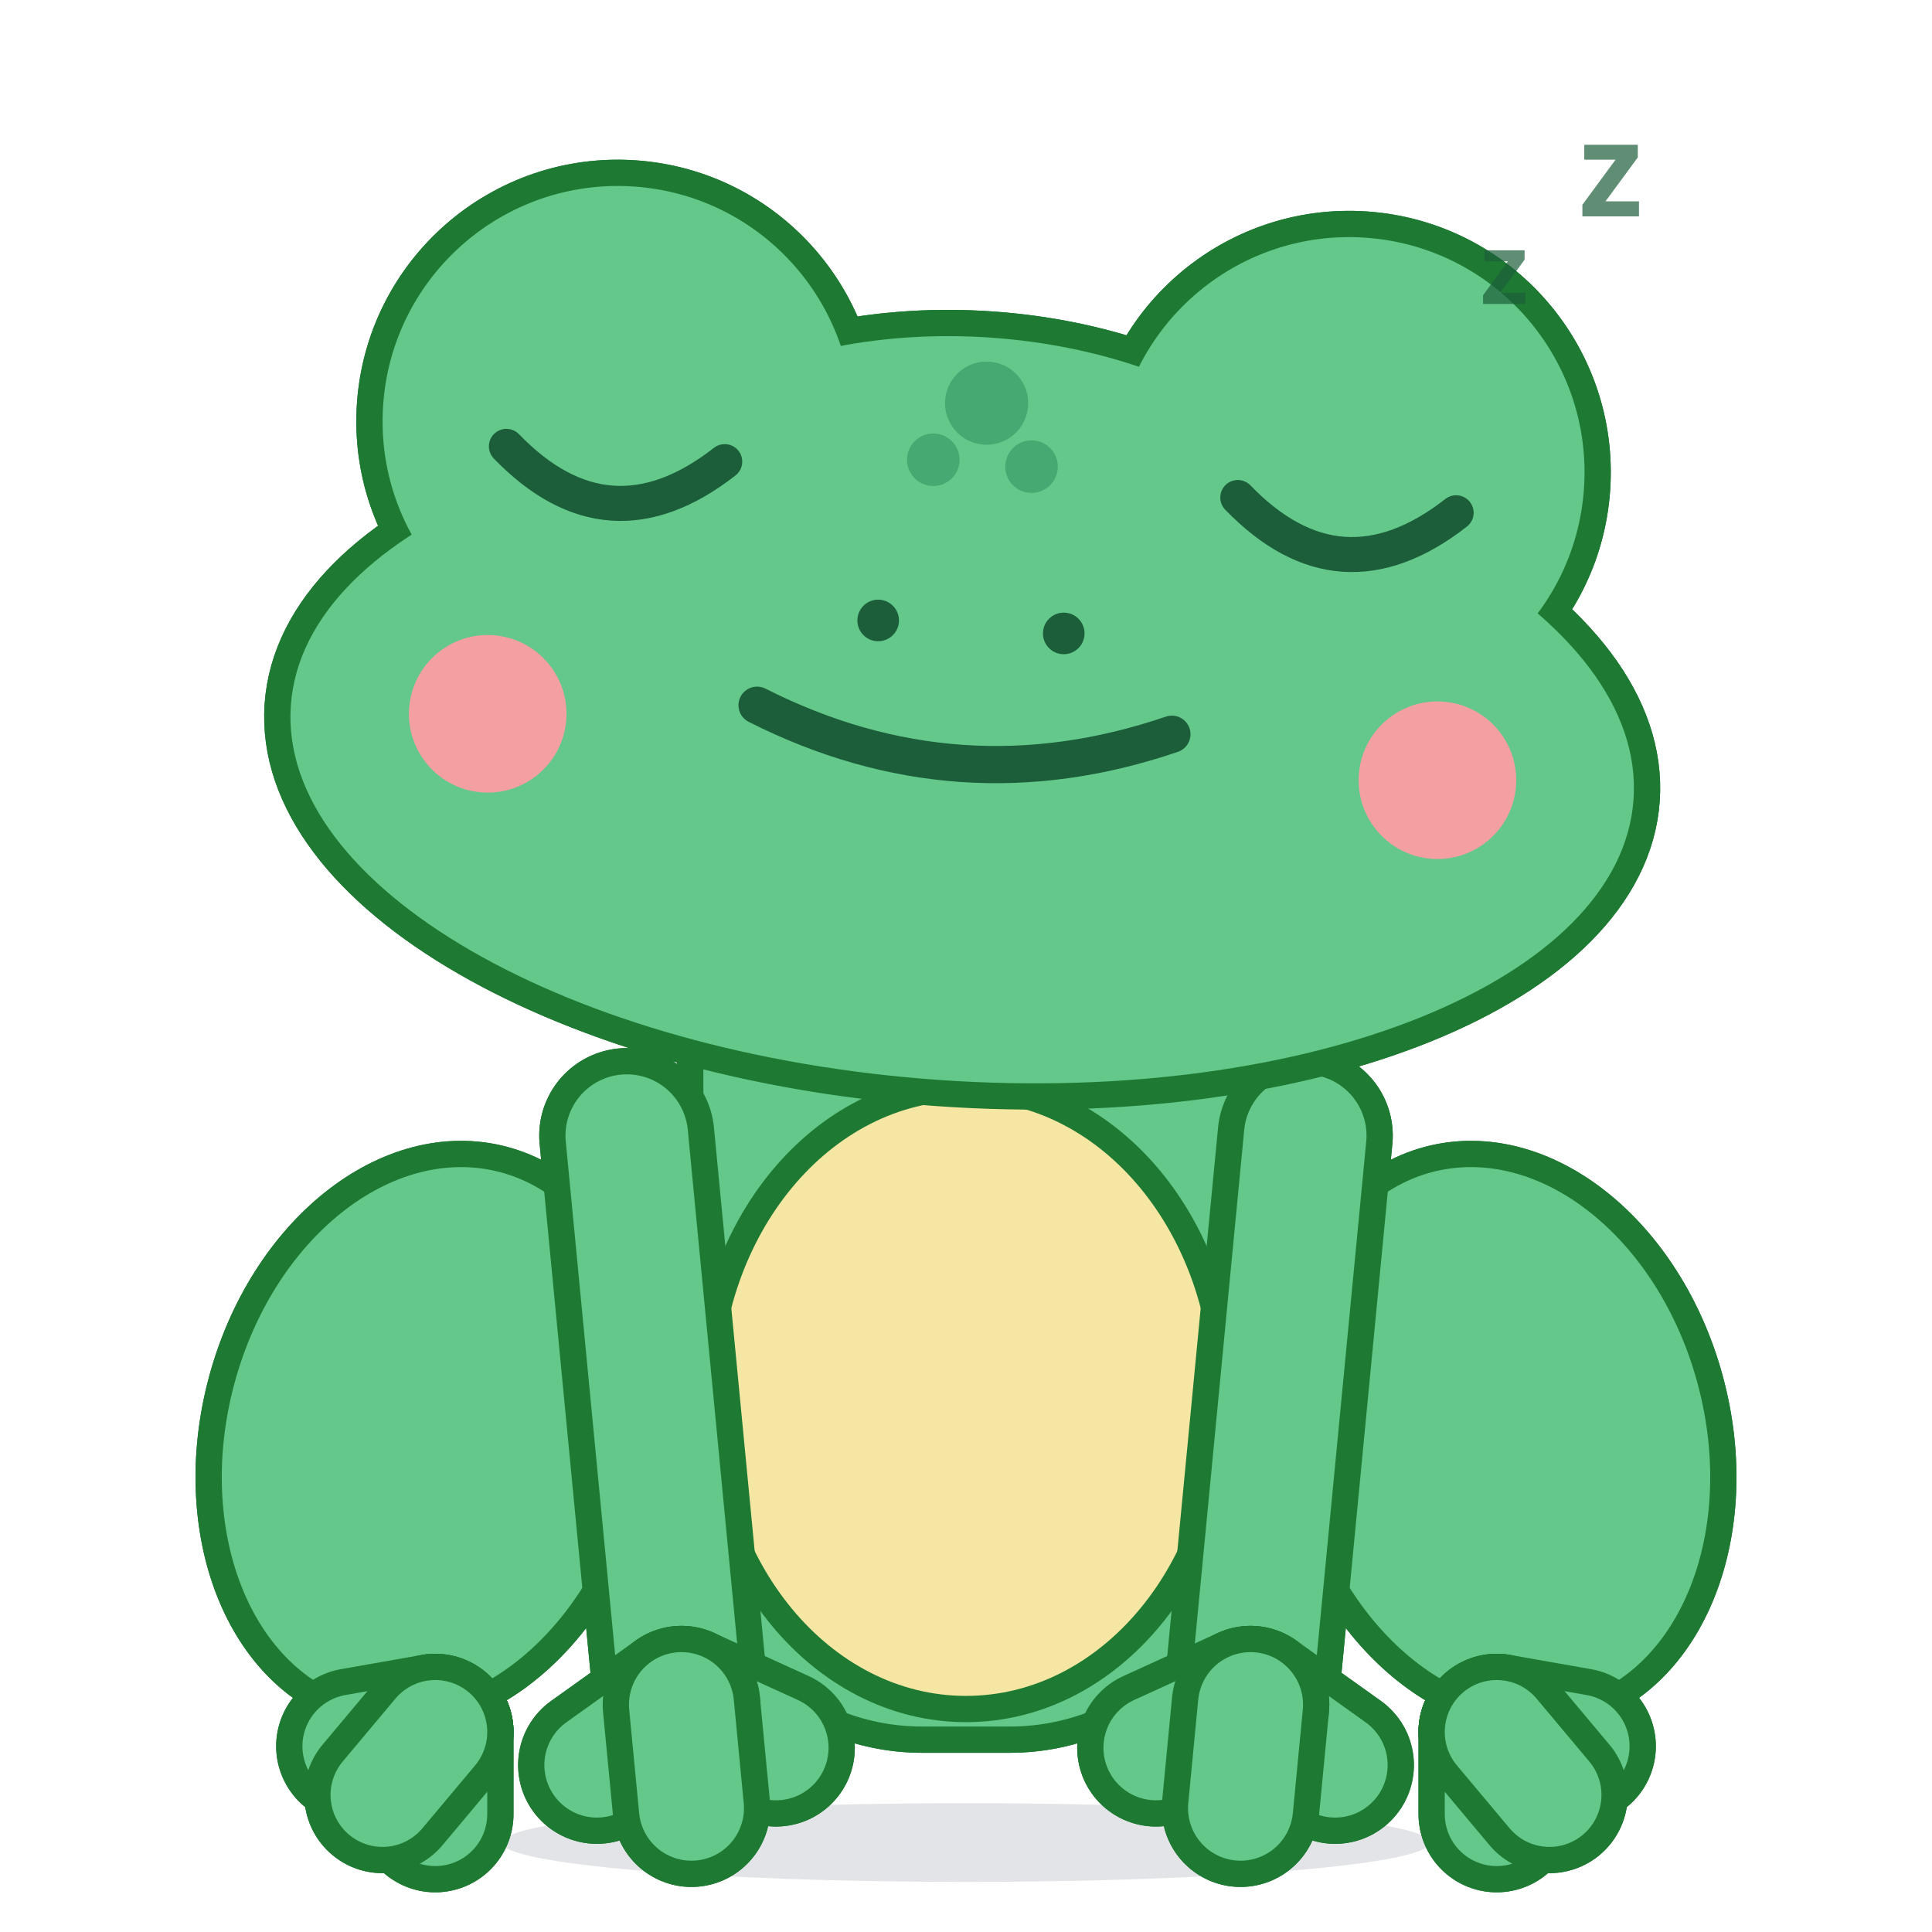
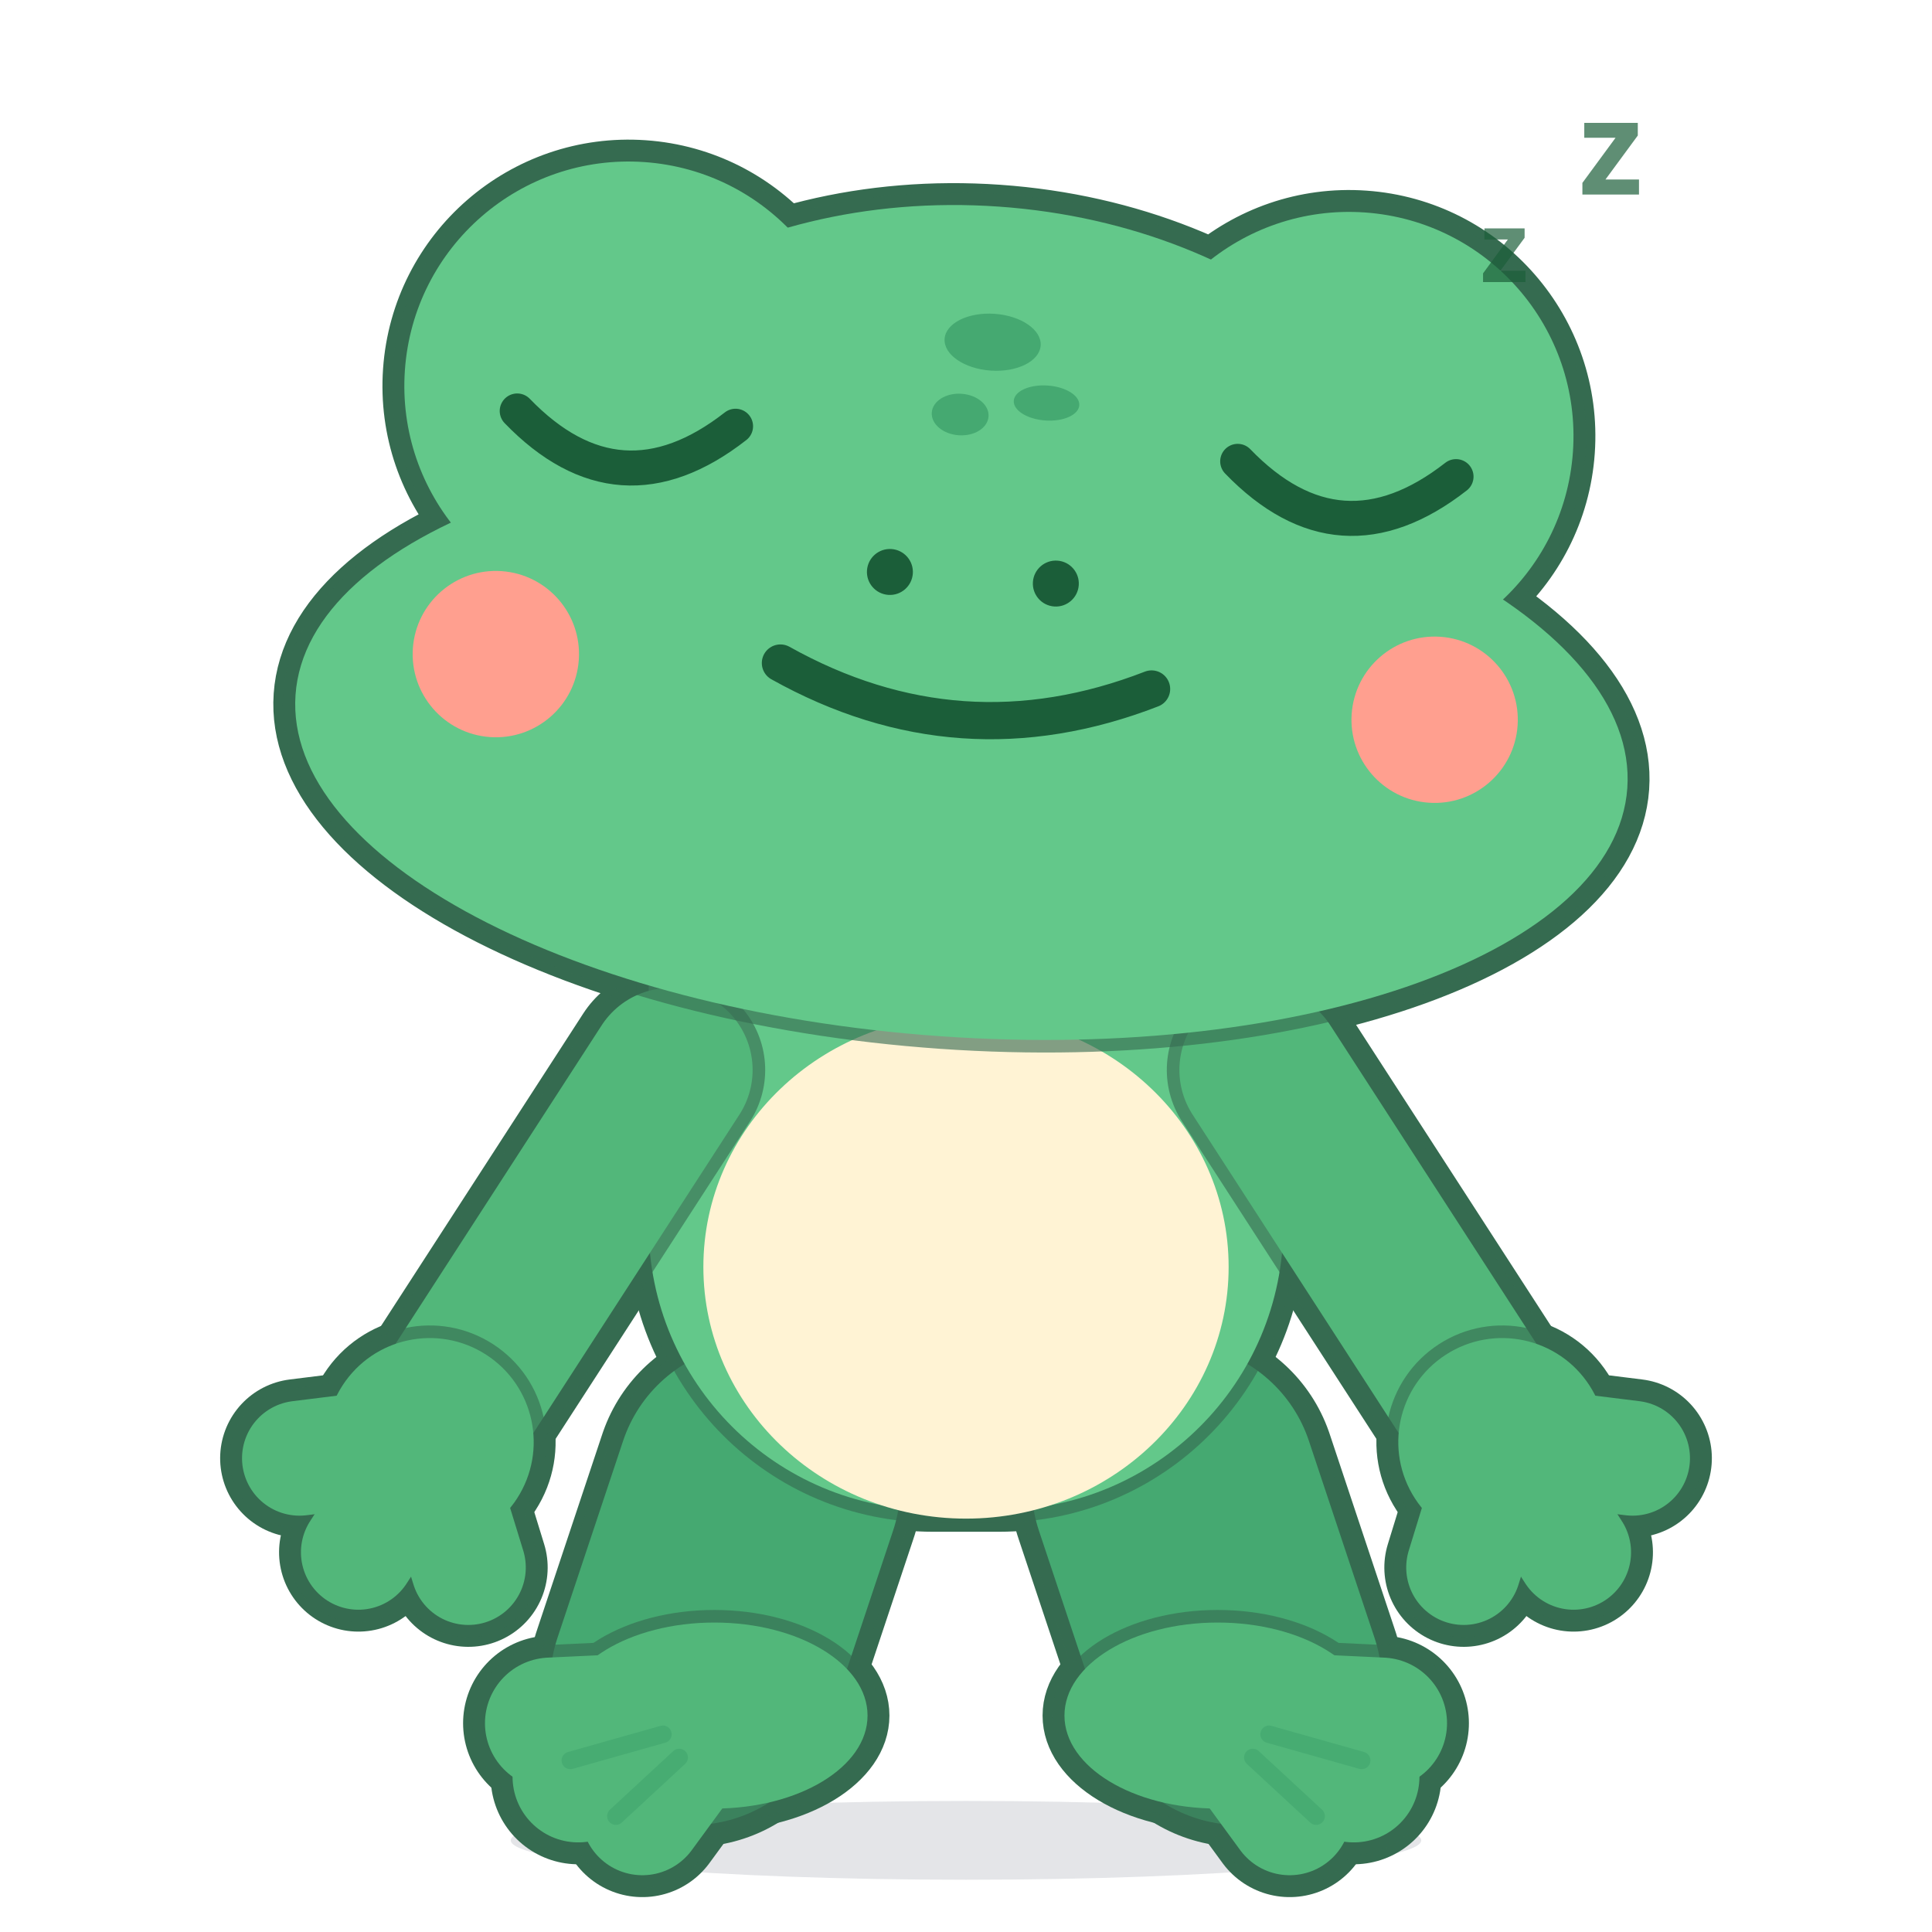
<svg xmlns="http://www.w3.org/2000/svg" viewBox="0 0 512 512" width="512" height="512">
  <g transform="translate(38.5 22.55) scale(2.9)">
    <g id="hop-root">
      <g id="shadow">
-         <ellipse cx="75" cy="160.60" rx="42.4" ry="3.6" fill="#243047" opacity="0.132" />
+         <ellipse cx="75" cy="160.40" rx="41.6" ry="3.6" fill="#243047" opacity="0.128" />
      </g>
-       <g id="hop-figure" transform="translate(0 6) translate(75 100) rotate(0) translate(-75 -100)">
-         <g id="hop-silhouette" fill="#1E7A32" stroke="#1E7A32" stroke-linejoin="round" stroke-linecap="round">
-           <path d="M 43.87 122.29 C 40.3 135.62 29.4 144.29 19.53 141.65 C 9.66 139 4.56 126.05 8.13 112.71 C 11.7 99.38 22.6 90.71 32.47 93.35 C 42.34 96 47.44 108.95 43.87 122.29 Z" stroke-width="4.8" />
-           <path d="M 26.5 144.5 L 26.5 152" fill="none" stroke-width="14.3" />
-           <path d="M 26.5 144.5 L 19.11 145.8" fill="none" stroke-width="14.3" />
-           <path d="M 26.5 144.5 L 21.68 150.25" fill="none" stroke-width="14.3" />
-           <path d="M 141.87 112.71 C 145.44 126.05 140.34 139 130.47 141.65 C 120.6 144.29 109.7 135.62 106.13 122.29 C 102.56 108.95 107.66 96 117.53 93.35 C 127.4 90.71 138.3 99.38 141.87 112.71 Z" stroke-width="4.8" />
-           <path d="M 123.5 144.5 L 123.5 152" fill="none" stroke-width="14.3" />
-           <path d="M 123.5 144.5 L 130.89 145.8" fill="none" stroke-width="14.3" />
-           <path d="M 123.5 144.5 L 128.32 150.25" fill="none" stroke-width="14.3" />
-           <path d="M 51 70 H 99 V 124 A 20 20 0 0 1 79 144 H 71 A 20 20 0 0 1 51 124 Z" stroke-width="4.8" />
-           <path d="M 44 90 L 49 142" fill="none" stroke-width="16" />
-           <path d="M 106 90 L 101 142" fill="none" stroke-width="16" />
-           <path d="M 49 142 L 57.64 145.94" fill="none" stroke-width="14.4" />
-           <path d="M 49 142 L 41.27 147.52" fill="none" stroke-width="14.4" />
-           <path d="M 49 142 L 49.91 151.46" fill="none" stroke-width="14.4" />
-           <path d="M 101 142 L 108.73 147.52" fill="none" stroke-width="14.4" />
-           <path d="M 101 142 L 92.36 145.94" fill="none" stroke-width="14.4" />
-           <path d="M 101 142 L 100.09 151.46" fill="none" stroke-width="14.4" />
+       <g id="hop-figure" transform="translate(0 4) translate(75 100) rotate(0) translate(-75 -100)">
+         <g id="hop-silhouette" fill="#356B50" stroke="#356B50" stroke-linejoin="round" stroke-linecap="round">
+           <g transform="translate(56 124) rotate(108.43)">
+             <path d="M 0 0 L 18.97 0" fill="none" stroke-width="30" />
+             <g transform="translate(18.97 0) rotate(-108.43) translate(2 3)">
+               <path d="M 14 0 C 14 4.69 7.73 8.5 0 8.5 C -7.73 8.5 -14 4.69 -14 0 C -14 -4.69 -7.73 -8.5 0 -8.5 C 7.73 -8.5 14 -4.69 14 0 Z" stroke-width="4" />
+               <path d="M 0 0 L -14.96 0.7" fill="none" stroke-width="16" />
+               <path d="M 0 0 L -12.44 5.59" fill="none" stroke-width="16" />
+               <path d="M 0 0 L -6.58 8.99" fill="none" stroke-width="15.2" />
+             </g>
+           </g>
+           <g transform="translate(94 124) rotate(71.57)">
+             <path d="M 0 0 L 18.97 0" fill="none" stroke-width="30" />
+             <g transform="translate(18.97 0) rotate(-71.57) translate(-2 3)">
+               <path d="M 14 0 C 14 4.69 7.73 8.5 0 8.5 C -7.73 8.5 -14 4.69 -14 0 C -14 -4.69 -7.73 -8.5 0 -8.5 C 7.73 -8.5 14 -4.69 14 0 Z" stroke-width="4" />
+               <path d="M 0 0 L 14.96 0.7" fill="none" stroke-width="16" />
+               <path d="M 0 0 L 12.44 5.59" fill="none" stroke-width="16" />
+               <path d="M 0 0 L 6.58 8.99" fill="none" stroke-width="15.2" />
+             </g>
+           </g>
+           <path d="M 46 58.8 H 104 V 100.2 A 26 26 0 0 1 78 126.2 H 72 A 26 26 0 0 1 46 100.2 Z" stroke-width="4" />
+           <g transform="translate(48 86) rotate(122.91)">
+             <path d="M 0 0 L 40.5 0" fill="none" stroke-width="19" />
+             <g transform="translate(40.5 0)">
+               <path d="M 9.5 0 C 9.5 5.25 5.25 9.5 0 9.5 C -5.25 9.5 -9.5 5.25 -9.5 0 C -9.5 -5.25 -5.25 -9.5 0 -9.5 C 5.25 -9.5 9.5 -5.25 9.5 0 Z" stroke-width="4" />
+               <path d="M 0 0 L 7.71 -9.19" fill="none" stroke-width="14.5" />
+               <path d="M 0 0 L 12 0" fill="none" stroke-width="14.5" />
+               <path d="M 0 0 L 7.71 9.19" fill="none" stroke-width="14.5" />
+             </g>
+           </g>
+           <g transform="translate(102 86) rotate(57.09)">
+             <path d="M 0 0 L 40.5 0" fill="none" stroke-width="19" />
+             <g transform="translate(40.5 0)">
+               <path d="M 9.5 0 C 9.5 5.25 5.25 9.5 0 9.5 C -5.25 9.5 -9.5 5.25 -9.5 0 C -9.5 -5.25 -5.25 -9.5 0 -9.5 C 5.25 -9.5 9.5 -5.25 9.5 0 Z" stroke-width="4" />
+               <path d="M 0 0 L 7.71 -9.19" fill="none" stroke-width="14.5" />
+               <path d="M 0 0 L 12 0" fill="none" stroke-width="14.5" />
+               <path d="M 0 0 L 7.71 9.19" fill="none" stroke-width="14.5" />
+             </g>
+           </g>
          <g transform="rotate(4 75 50)">
-             <path d="M 111 40 C 111 52.7 94.88 63 75 63 C 55.12 63 39 52.7 39 40 C 39 27.3 55.12 17 75 17 C 94.88 17 111 27.3 111 40 Z M 136.5 55 C 136.5 71.57 108.97 85 75 85 C 41.03 85 13.5 71.57 13.5 55 C 13.5 38.43 41.03 25 75 25 C 108.97 25 136.5 38.43 136.5 55 Z M 63 27 C 63 38.87 53.37 48.5 41.5 48.5 C 29.63 48.5 20 38.87 20 27 C 20 15.13 29.63 5.5 41.5 5.5 C 53.37 5.5 63 15.13 63 27 Z M 130 27 C 130 38.87 120.37 48.5 108.5 48.5 C 96.63 48.5 87 38.87 87 27 C 87 15.13 96.63 5.5 108.5 5.5 C 120.37 5.5 130 15.13 130 27 Z" stroke-width="4.8" />
+             <path d="M 119 40 C 119 58.23 99.3 73 75 73 C 50.7 73 31 58.23 31 40 C 31 21.77 50.7 7 75 7 C 99.3 7 119 21.77 119 40 Z M 136 56 C 136 70.91 108.69 83 75 83 C 41.31 83 14 70.91 14 56 C 14 41.09 41.31 29 75 29 C 108.69 29 136 41.09 136 56 Z M 62.9 25.7 C 62.9 37.02 53.72 46.2 42.4 46.2 C 31.08 46.2 21.9 37.02 21.9 25.7 C 21.9 14.38 31.08 5.2 42.4 5.2 C 53.72 5.2 62.9 14.38 62.9 25.7 Z M 128.9 25.7 C 128.9 37.02 119.72 46.2 108.4 46.2 C 97.08 46.2 87.9 37.02 87.9 25.7 C 87.9 14.38 97.08 5.2 108.4 5.2 C 119.72 5.2 128.9 14.38 128.9 25.7 Z" stroke-width="4" />
          </g>
        </g>
-         <g id="left-leg">
-           <g fill="#1E7A32" stroke="#1E7A32" stroke-linejoin="round" stroke-linecap="round">
-             <path d="M 43.87 122.29 C 40.3 135.62 29.4 144.29 19.53 141.65 C 9.66 139 4.56 126.05 8.13 112.71 C 11.7 99.38 22.6 90.71 32.47 93.35 C 42.34 96 47.44 108.95 43.87 122.29 Z" stroke-width="4.8" />
+         <g id="left-leg" transform="translate(56 124) rotate(108.43)">
+           <g fill="#356B50" stroke="#356B50" stroke-linejoin="round" stroke-linecap="round" opacity="0.62">
+             <path d="M 0 0 L 18.97 0" fill="none" stroke-width="28.3" />
          </g>
-           <path d="M 43.87 122.29 C 40.3 135.62 29.4 144.29 19.53 141.65 C 9.66 139 4.56 126.05 8.13 112.71 C 11.7 99.38 22.6 90.71 32.47 93.35 C 42.34 96 47.44 108.95 43.87 122.29 Z" fill="#63C88A" />
-           <g id="left-foot">
-             <g fill="#1E7A32" stroke="#1E7A32" stroke-linejoin="round" stroke-linecap="round">
-               <path d="M 26.5 144.5 L 26.5 152" fill="none" stroke-width="14.3" />
+           <line x1="0" y1="0" x2="18.97" y2="0" stroke="#45A971" stroke-width="26" stroke-linecap="round" />
+           <g id="left-foot" transform="translate(18.97 0) rotate(-108.43) translate(2 3)">
+             <g fill="#356B50" stroke="#356B50" stroke-linejoin="round" stroke-linecap="round" opacity="0.62">
+               <path d="M 14 0 C 14 4.69 7.73 8.5 0 8.5 C -7.73 8.5 -14 4.69 -14 0 C -14 -4.69 -7.73 -8.5 0 -8.5 C 7.73 -8.5 14 -4.69 14 0 Z" stroke-width="2.3" />
+               <path d="M 0 0 L -14.96 0.7" fill="none" stroke-width="14.3" />
+               <path d="M 0 0 L -12.44 5.59" fill="none" stroke-width="14.3" />
+               <path d="M 0 0 L -6.58 8.99" fill="none" stroke-width="13.5" />
            </g>
-             <line x1="26.5" y1="144.5" x2="26.5" y2="152" stroke="#63C88A" stroke-width="9.5" stroke-linecap="round" />
-             <g fill="#1E7A32" stroke="#1E7A32" stroke-linejoin="round" stroke-linecap="round">
-               <path d="M 26.5 144.5 L 19.11 145.8" fill="none" stroke-width="14.3" />
-             </g>
-             <line x1="26.5" y1="144.5" x2="19.11" y2="145.8" stroke="#63C88A" stroke-width="9.5" stroke-linecap="round" />
-             <g fill="#1E7A32" stroke="#1E7A32" stroke-linejoin="round" stroke-linecap="round">
-               <path d="M 26.5 144.5 L 21.68 150.25" fill="none" stroke-width="14.3" />
-             </g>
-             <line x1="26.5" y1="144.5" x2="21.68" y2="150.25" stroke="#63C88A" stroke-width="9.5" stroke-linecap="round" />
+             <ellipse cx="0" cy="0" rx="14" ry="8.5" fill="#52B77A" />
+             <line x1="0" y1="0" x2="-14.96" y2="0.7" stroke="#52B77A" stroke-width="12" stroke-linecap="round" />
+             <line x1="0" y1="0" x2="-12.44" y2="5.59" stroke="#52B77A" stroke-width="12" stroke-linecap="round" />
+             <line x1="0" y1="0" x2="-6.58" y2="8.99" stroke="#52B77A" stroke-width="11.2" stroke-linecap="round" />
+             <line x1="-4.7" y1="1.71" x2="-13.16" y2="4.1" stroke="#45A971" stroke-width="1.6" stroke-linecap="round" opacity="0.8" />
+             <line x1="-3.21" y1="3.83" x2="-9" y2="9.19" stroke="#45A971" stroke-width="1.6" stroke-linecap="round" opacity="0.8" />
          </g>
        </g>
-         <g id="right-leg">
-           <g fill="#1E7A32" stroke="#1E7A32" stroke-linejoin="round" stroke-linecap="round">
-             <path d="M 141.87 112.71 C 145.44 126.05 140.34 139 130.47 141.65 C 120.6 144.29 109.7 135.62 106.13 122.29 C 102.56 108.95 107.66 96 117.53 93.35 C 127.4 90.71 138.3 99.38 141.87 112.71 Z" stroke-width="4.8" />
+         <g id="right-leg" transform="translate(94 124) rotate(71.57)">
+           <g fill="#356B50" stroke="#356B50" stroke-linejoin="round" stroke-linecap="round" opacity="0.62">
+             <path d="M 0 0 L 18.97 0" fill="none" stroke-width="28.3" />
          </g>
-           <path d="M 141.87 112.71 C 145.44 126.05 140.34 139 130.47 141.65 C 120.6 144.29 109.7 135.62 106.13 122.29 C 102.56 108.95 107.66 96 117.53 93.35 C 127.4 90.71 138.3 99.38 141.87 112.71 Z" fill="#63C88A" />
-           <g id="right-foot">
-             <g fill="#1E7A32" stroke="#1E7A32" stroke-linejoin="round" stroke-linecap="round">
-               <path d="M 123.5 144.5 L 123.5 152" fill="none" stroke-width="14.3" />
+           <line x1="0" y1="0" x2="18.97" y2="0" stroke="#45A971" stroke-width="26" stroke-linecap="round" />
+           <g id="right-foot" transform="translate(18.97 0) rotate(-71.57) translate(-2 3)">
+             <g fill="#356B50" stroke="#356B50" stroke-linejoin="round" stroke-linecap="round" opacity="0.62">
+               <path d="M 14 0 C 14 4.69 7.73 8.5 0 8.5 C -7.73 8.5 -14 4.69 -14 0 C -14 -4.69 -7.73 -8.5 0 -8.5 C 7.73 -8.5 14 -4.69 14 0 Z" stroke-width="2.3" />
+               <path d="M 0 0 L 14.96 0.7" fill="none" stroke-width="14.3" />
+               <path d="M 0 0 L 12.44 5.59" fill="none" stroke-width="14.3" />
+               <path d="M 0 0 L 6.58 8.99" fill="none" stroke-width="13.5" />
            </g>
-             <line x1="123.5" y1="144.5" x2="123.5" y2="152" stroke="#63C88A" stroke-width="9.5" stroke-linecap="round" />
-             <g fill="#1E7A32" stroke="#1E7A32" stroke-linejoin="round" stroke-linecap="round">
-               <path d="M 123.5 144.5 L 130.89 145.8" fill="none" stroke-width="14.3" />
-             </g>
-             <line x1="123.5" y1="144.5" x2="130.89" y2="145.8" stroke="#63C88A" stroke-width="9.5" stroke-linecap="round" />
-             <g fill="#1E7A32" stroke="#1E7A32" stroke-linejoin="round" stroke-linecap="round">
-               <path d="M 123.5 144.5 L 128.32 150.25" fill="none" stroke-width="14.3" />
-             </g>
-             <line x1="123.5" y1="144.5" x2="128.32" y2="150.25" stroke="#63C88A" stroke-width="9.5" stroke-linecap="round" />
+             <ellipse cx="0" cy="0" rx="14" ry="8.5" fill="#52B77A" />
+             <line x1="0" y1="0" x2="14.96" y2="0.7" stroke="#52B77A" stroke-width="12" stroke-linecap="round" />
+             <line x1="0" y1="0" x2="12.44" y2="5.59" stroke="#52B77A" stroke-width="12" stroke-linecap="round" />
+             <line x1="0" y1="0" x2="6.58" y2="8.99" stroke="#52B77A" stroke-width="11.2" stroke-linecap="round" />
+             <line x1="4.7" y1="1.71" x2="13.16" y2="4.1" stroke="#45A971" stroke-width="1.6" stroke-linecap="round" opacity="0.8" />
+             <line x1="3.21" y1="3.83" x2="9" y2="9.19" stroke="#45A971" stroke-width="1.6" stroke-linecap="round" opacity="0.8" />
          </g>
        </g>
        <g id="body">
-           <g fill="#1E7A32" stroke="#1E7A32" stroke-linejoin="round" stroke-linecap="round">
-             <path d="M 51 70 H 99 V 124 A 20 20 0 0 1 79 144 H 71 A 20 20 0 0 1 51 124 Z" stroke-width="4.8" />
+           <g fill="#356B50" stroke="#356B50" stroke-linejoin="round" stroke-linecap="round" opacity="0.62">
+             <path d="M 46 58.8 H 104 V 100.2 A 26 26 0 0 1 78 126.2 H 72 A 26 26 0 0 1 46 100.2 Z" stroke-width="2.3" />
          </g>
-           <path d="M 51 70 H 99 V 124 A 20 20 0 0 1 79 144 H 71 A 20 20 0 0 1 51 124 Z" fill="#63C88A" />
+           <path d="M 46 58.8 H 104 V 100.2 A 26 26 0 0 1 78 126.2 H 72 A 26 26 0 0 1 46 100.2 Z" fill="#63C88A" />
        </g>
        <g id="belly">
-           <g fill="#1E7A32" stroke="#1E7A32" stroke-linejoin="round" stroke-linecap="round">
-             <path d="M 97.5 114 C 97.5 129.02 87.43 141.2 75 141.2 C 62.57 141.2 52.5 129.02 52.5 114 C 52.5 98.98 62.57 86.8 75 86.8 C 87.43 86.8 97.5 98.98 97.5 114 Z" stroke-width="4.8" />
+           <ellipse cx="75" cy="104" rx="24" ry="23" fill="#FFF3D4" />
+         </g>
+         <g id="left-arm" transform="translate(48 86) rotate(122.91)">
+           <g fill="#356B50" stroke="#356B50" stroke-linejoin="round" stroke-linecap="round" opacity="0.62">
+             <path d="M 0 0 L 40.5 0" fill="none" stroke-width="17.3" />
          </g>
-           <ellipse cx="75" cy="114" rx="22.5" ry="27.2" fill="#F5E6A3" />
+           <line x1="0" y1="0" x2="40.5" y2="0" stroke="#52B77A" stroke-width="15" stroke-linecap="round" />
+           <g id="left-hand" transform="translate(40.5 0)">
+             <g fill="#356B50" stroke="#356B50" stroke-linejoin="round" stroke-linecap="round" opacity="0.62">
+               <path d="M 9.5 0 C 9.5 5.25 5.25 9.5 0 9.5 C -5.25 9.5 -9.5 5.25 -9.5 0 C -9.5 -5.25 -5.25 -9.5 0 -9.5 C 5.25 -9.5 9.5 -5.25 9.5 0 Z" stroke-width="2.3" />
+               <path d="M 0 0 L 7.71 -9.19" fill="none" stroke-width="12.8" />
+               <path d="M 0 0 L 12 0" fill="none" stroke-width="12.8" />
+               <path d="M 0 0 L 7.71 9.19" fill="none" stroke-width="12.8" />
+             </g>
+             <circle cx="0" cy="0" r="9.5" fill="#52B77A" />
+             <line x1="0" y1="0" x2="7.71" y2="-9.19" stroke="#52B77A" stroke-width="10.5" stroke-linecap="round" />
+             <line x1="0" y1="0" x2="12" y2="0" stroke="#52B77A" stroke-width="10.5" stroke-linecap="round" />
+             <line x1="0" y1="0" x2="7.71" y2="9.19" stroke="#52B77A" stroke-width="10.5" stroke-linecap="round" />
+           </g>
        </g>
-         <g id="left-arm">
-           <g fill="#1E7A32" stroke="#1E7A32" stroke-linejoin="round" stroke-linecap="round">
-             <path d="M 44 90 L 49 142" fill="none" stroke-width="16" />
+         <g id="right-arm" transform="translate(102 86) rotate(57.09)">
+           <g fill="#356B50" stroke="#356B50" stroke-linejoin="round" stroke-linecap="round" opacity="0.62">
+             <path d="M 0 0 L 40.5 0" fill="none" stroke-width="17.3" />
          </g>
-           <line x1="44" y1="90" x2="49" y2="142" stroke="#63C88A" stroke-width="11.2" stroke-linecap="round" />
-         </g>
-         <g id="right-arm">
-           <g fill="#1E7A32" stroke="#1E7A32" stroke-linejoin="round" stroke-linecap="round">
-             <path d="M 106 90 L 101 142" fill="none" stroke-width="16" />
+           <line x1="0" y1="0" x2="40.5" y2="0" stroke="#52B77A" stroke-width="15" stroke-linecap="round" />
+           <g id="right-hand" transform="translate(40.5 0)">
+             <g fill="#356B50" stroke="#356B50" stroke-linejoin="round" stroke-linecap="round" opacity="0.62">
+               <path d="M 9.5 0 C 9.5 5.25 5.25 9.5 0 9.5 C -5.25 9.5 -9.5 5.25 -9.5 0 C -9.5 -5.25 -5.25 -9.5 0 -9.5 C 5.25 -9.5 9.5 -5.25 9.5 0 Z" stroke-width="2.3" />
+               <path d="M 0 0 L 7.71 -9.19" fill="none" stroke-width="12.8" />
+               <path d="M 0 0 L 12 0" fill="none" stroke-width="12.8" />
+               <path d="M 0 0 L 7.71 9.19" fill="none" stroke-width="12.8" />
+             </g>
+             <circle cx="0" cy="0" r="9.5" fill="#52B77A" />
+             <line x1="0" y1="0" x2="7.71" y2="-9.19" stroke="#52B77A" stroke-width="10.5" stroke-linecap="round" />
+             <line x1="0" y1="0" x2="12" y2="0" stroke="#52B77A" stroke-width="10.5" stroke-linecap="round" />
+             <line x1="0" y1="0" x2="7.71" y2="9.19" stroke="#52B77A" stroke-width="10.5" stroke-linecap="round" />
          </g>
-           <line x1="106" y1="90" x2="101" y2="142" stroke="#63C88A" stroke-width="11.2" stroke-linecap="round" />
-         </g>
-         <g id="left-hand">
-           <g fill="#1E7A32" stroke="#1E7A32" stroke-linejoin="round" stroke-linecap="round">
-             <path d="M 49 142 L 57.64 145.94" fill="none" stroke-width="14.4" />
-           </g>
-           <line x1="49" y1="142" x2="57.64" y2="145.94" stroke="#63C88A" stroke-width="9.6" stroke-linecap="round" />
-           <g fill="#1E7A32" stroke="#1E7A32" stroke-linejoin="round" stroke-linecap="round">
-             <path d="M 49 142 L 41.27 147.52" fill="none" stroke-width="14.4" />
-           </g>
-           <line x1="49" y1="142" x2="41.27" y2="147.52" stroke="#63C88A" stroke-width="9.6" stroke-linecap="round" />
-           <g fill="#1E7A32" stroke="#1E7A32" stroke-linejoin="round" stroke-linecap="round">
-             <path d="M 49 142 L 49.91 151.46" fill="none" stroke-width="14.4" />
-           </g>
-           <line x1="49" y1="142" x2="49.91" y2="151.46" stroke="#63C88A" stroke-width="9.6" stroke-linecap="round" />
-         </g>
-         <g id="right-hand">
-           <g fill="#1E7A32" stroke="#1E7A32" stroke-linejoin="round" stroke-linecap="round">
-             <path d="M 101 142 L 108.73 147.52" fill="none" stroke-width="14.4" />
-           </g>
-           <line x1="101" y1="142" x2="108.73" y2="147.52" stroke="#63C88A" stroke-width="9.6" stroke-linecap="round" />
-           <g fill="#1E7A32" stroke="#1E7A32" stroke-linejoin="round" stroke-linecap="round">
-             <path d="M 101 142 L 92.36 145.94" fill="none" stroke-width="14.4" />
-           </g>
-           <line x1="101" y1="142" x2="92.36" y2="145.94" stroke="#63C88A" stroke-width="9.6" stroke-linecap="round" />
-           <g fill="#1E7A32" stroke="#1E7A32" stroke-linejoin="round" stroke-linecap="round">
-             <path d="M 101 142 L 100.09 151.46" fill="none" stroke-width="14.4" />
-           </g>
-           <line x1="101" y1="142" x2="100.09" y2="151.46" stroke="#63C88A" stroke-width="9.6" stroke-linecap="round" />
        </g>
        <g id="head" transform="rotate(4 75 50)">
-           <g fill="#1E7A32" stroke="#1E7A32" stroke-linejoin="round" stroke-linecap="round">
-             <path d="M 111 40 C 111 52.7 94.88 63 75 63 C 55.12 63 39 52.7 39 40 C 39 27.3 55.12 17 75 17 C 94.88 17 111 27.3 111 40 Z M 136.5 55 C 136.5 71.57 108.97 85 75 85 C 41.03 85 13.5 71.57 13.5 55 C 13.5 38.43 41.03 25 75 25 C 108.97 25 136.5 38.43 136.5 55 Z M 63 27 C 63 38.87 53.37 48.5 41.5 48.5 C 29.63 48.5 20 38.87 20 27 C 20 15.13 29.63 5.5 41.5 5.5 C 53.37 5.5 63 15.13 63 27 Z M 130 27 C 130 38.87 120.37 48.5 108.5 48.5 C 96.63 48.5 87 38.87 87 27 C 87 15.13 96.63 5.5 108.5 5.5 C 120.37 5.5 130 15.13 130 27 Z" stroke-width="4.8" />
+           <g fill="#356B50" stroke="#356B50" stroke-linejoin="round" stroke-linecap="round" opacity="0.62">
+             <path d="M 119 40 C 119 58.23 99.3 73 75 73 C 50.7 73 31 58.23 31 40 C 31 21.77 50.7 7 75 7 C 99.3 7 119 21.77 119 40 Z M 136 56 C 136 70.91 108.69 83 75 83 C 41.31 83 14 70.91 14 56 C 14 41.09 41.31 29 75 29 C 108.69 29 136 41.09 136 56 Z M 62.9 25.7 C 62.9 37.02 53.72 46.2 42.4 46.2 C 31.08 46.2 21.9 37.02 21.9 25.7 C 21.9 14.38 31.08 5.2 42.4 5.2 C 53.72 5.2 62.9 14.38 62.9 25.7 Z M 128.9 25.7 C 128.9 37.02 119.72 46.2 108.4 46.2 C 97.08 46.2 87.9 37.02 87.9 25.7 C 87.9 14.38 97.08 5.2 108.4 5.2 C 119.72 5.2 128.9 14.38 128.9 25.7 Z" stroke-width="2.3" />
          </g>
-           <ellipse cx="75" cy="40" rx="36" ry="23" fill="#63C88A" />
-           <ellipse cx="75" cy="55" rx="61.5" ry="30" fill="#63C88A" />
-           <circle cx="41.5" cy="27" r="21.5" fill="#63C88A" />
-           <circle cx="108.5" cy="27" r="21.5" fill="#63C88A" />
+           <ellipse cx="75" cy="40" rx="44" ry="33" fill="#63C88A" />
+           <ellipse cx="75" cy="56" rx="61" ry="27" fill="#63C88A" />
+           <circle cx="42.4" cy="25.7" r="20.5" fill="#63C88A" />
+           <circle cx="108.4" cy="25.7" r="20.5" fill="#63C88A" />
          <g id="accent-details">
-             <circle cx="75" cy="23" r="3.8" fill="#45A971" />
-             <circle cx="70.5" cy="28.5" r="2.4" fill="#45A971" />
-             <circle cx="79.5" cy="28.5" r="2.4" fill="#45A971" />
+             <ellipse cx="75.3" cy="19.4" rx="4.4" ry="2.6" fill="#45A971" />
+             <ellipse cx="72.8" cy="26.2" rx="2.6" ry="1.9" fill="#45A971" />
+             <ellipse cx="80.6" cy="24.6" rx="3.0" ry="1.6" fill="#45A971" />
          </g>
          <g id="eyes-group">
            <g id="left-eye">
-               <path d="M 31.5 30 Q 41.5 39 51.5 30" fill="none" stroke="#1B5E39" stroke-width="3.2" stroke-linecap="round" />
+               <path d="M 32.4 28.7 Q 42.4 37.7 52.4 28.7" fill="none" stroke="#1B5E39" stroke-width="3.2" stroke-linecap="round" />
            </g>
            <g id="right-eye">
-               <path d="M 98.5 30 Q 108.5 39 118.5 30" fill="none" stroke="#1B5E39" stroke-width="3.2" stroke-linecap="round" />
+               <path d="M 98.4 28.7 Q 108.4 37.7 118.4 28.7" fill="none" stroke="#1B5E39" stroke-width="3.2" stroke-linecap="round" />
            </g>
          </g>
          <g id="cheeks">
-             <circle cx="31.5" cy="54.5" r="7.2" fill="#F4A0A0" />
-             <circle cx="118.5" cy="54.5" r="7.2" fill="#F4A0A0" />
+             <circle cx="32" cy="51" r="7.6" fill="#FF9F8F" />
+             <circle cx="118" cy="51" r="7.6" fill="#FF9F8F" />
          </g>
-           <circle cx="66.5" cy="43.5" r="1.9" fill="#1B5E39" />
-           <circle cx="83.5" cy="43.5" r="1.9" fill="#1B5E39" />
+           <circle cx="67.4" cy="41" r="2.1" fill="#1B5E39" />
+           <circle cx="82.6" cy="41" r="2.1" fill="#1B5E39" />
          <g id="mouth">
-             <path d="M 56 52 Q 75 60 94 52" fill="none" stroke="#1B5E39" stroke-width="3.4" stroke-linecap="round" />
+             <path d="M 58 50 Q 75 58 92 50" fill="none" stroke="#1B5E39" stroke-width="3.4" stroke-linecap="round" />
          </g>
        </g>
        <g id="sleep-marks" fill="#1B5E39" font-family="system-ui, sans-serif" font-weight="800" opacity="0.7">
          <text x="122" y="14" font-size="9">z</text>
          <text x="131" y="6" font-size="12">z</text>
        </g>
      </g>
    </g>
  </g>
</svg>
